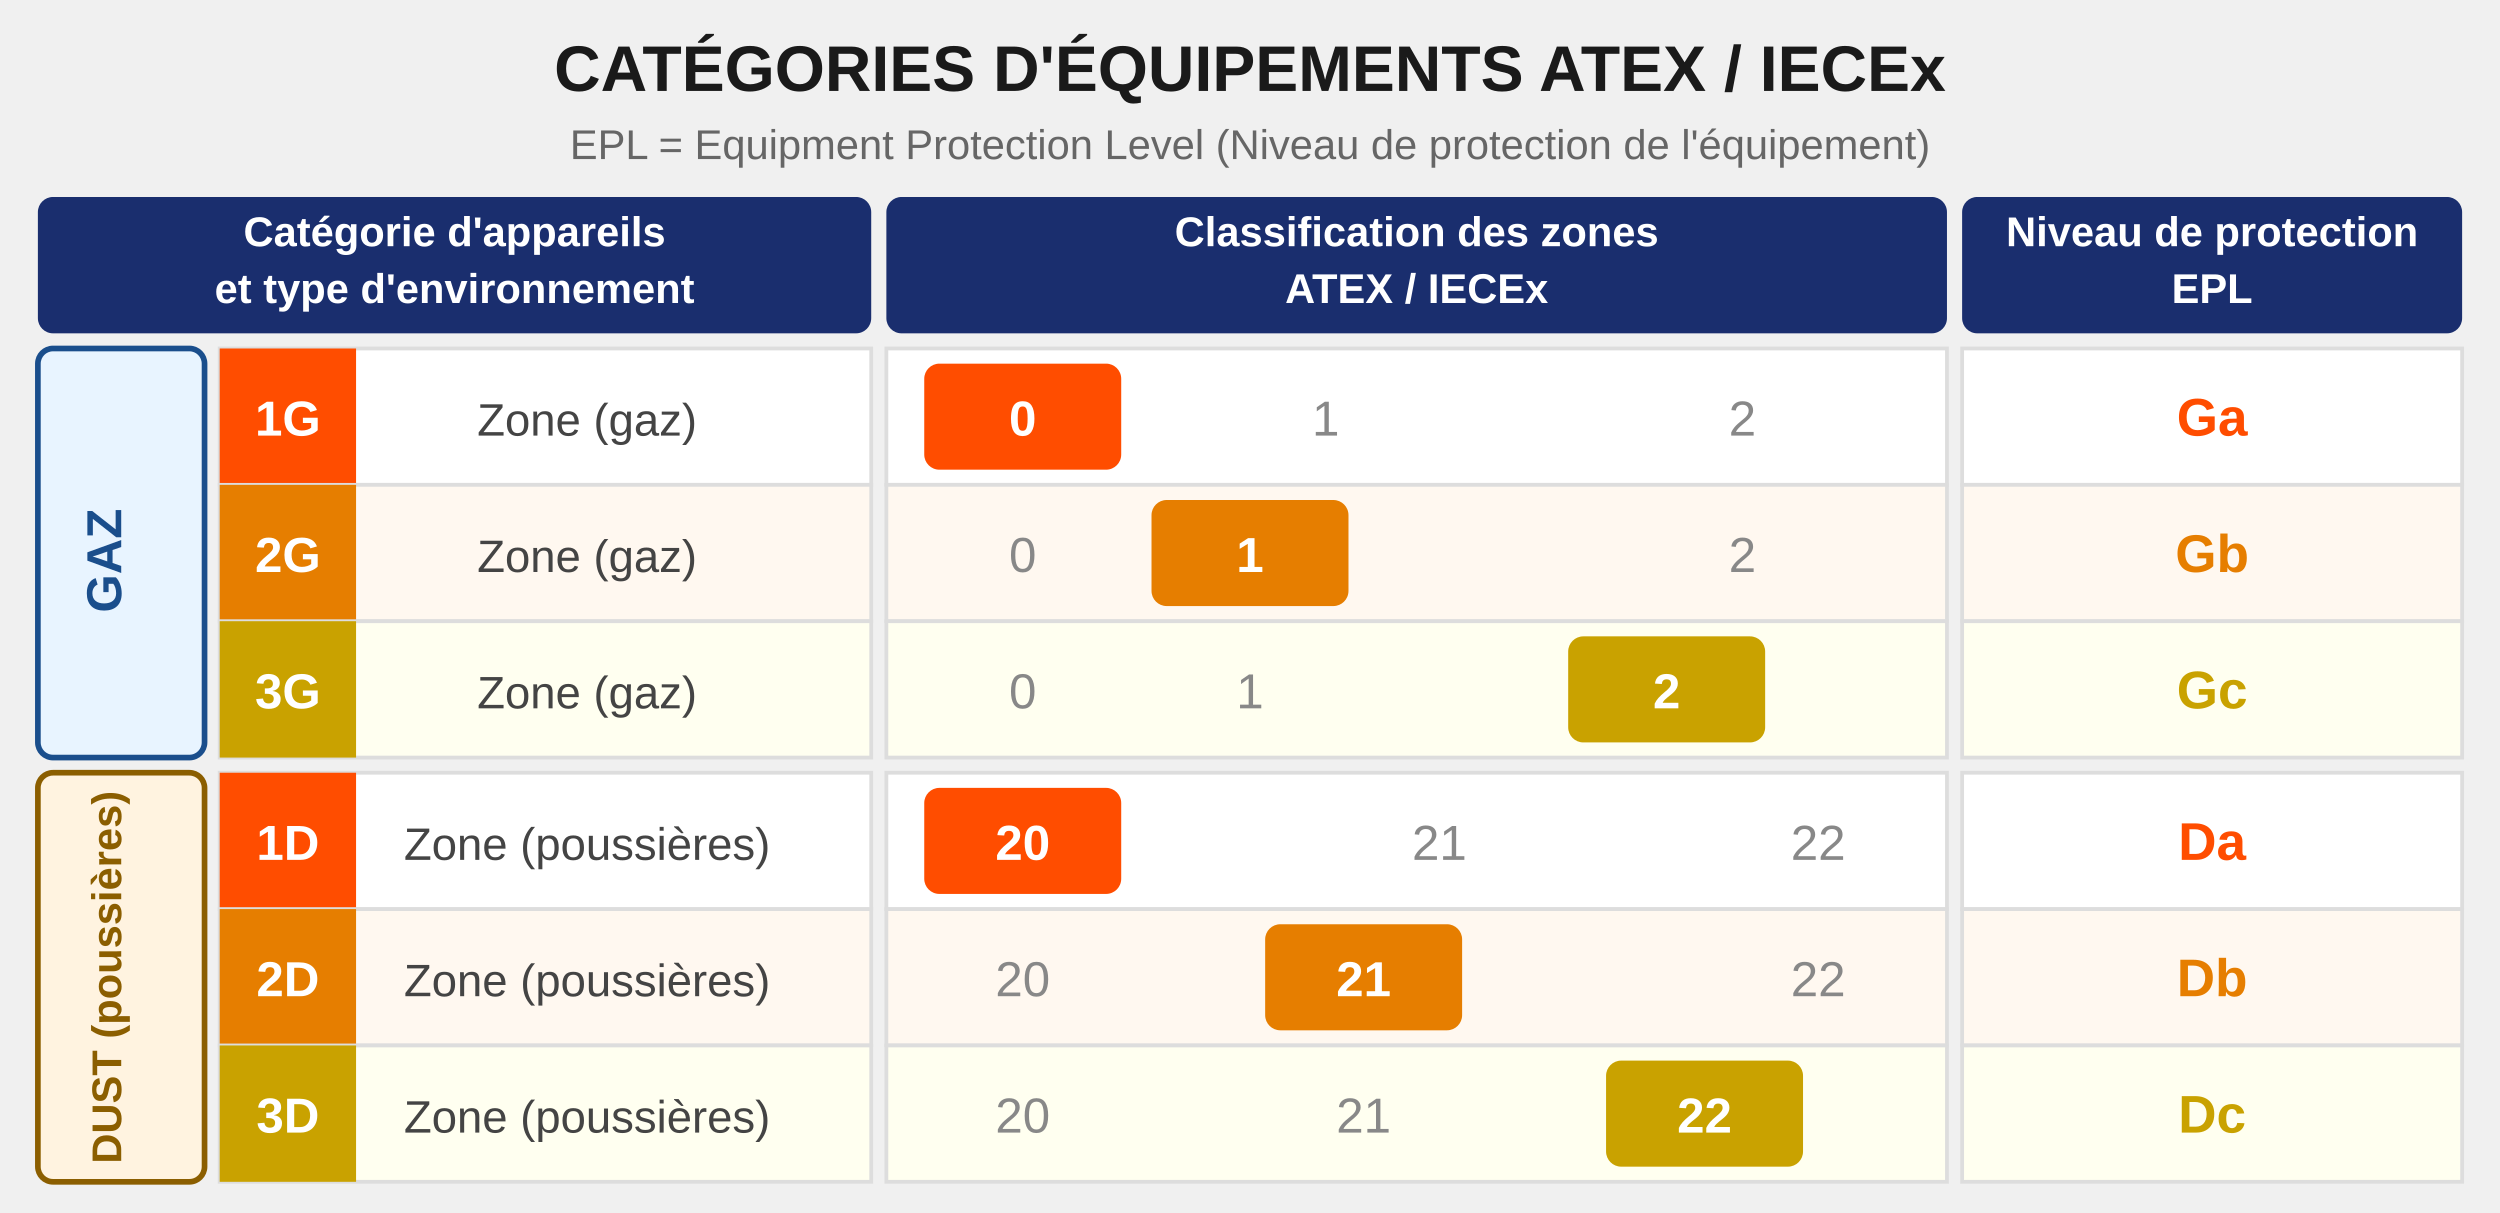
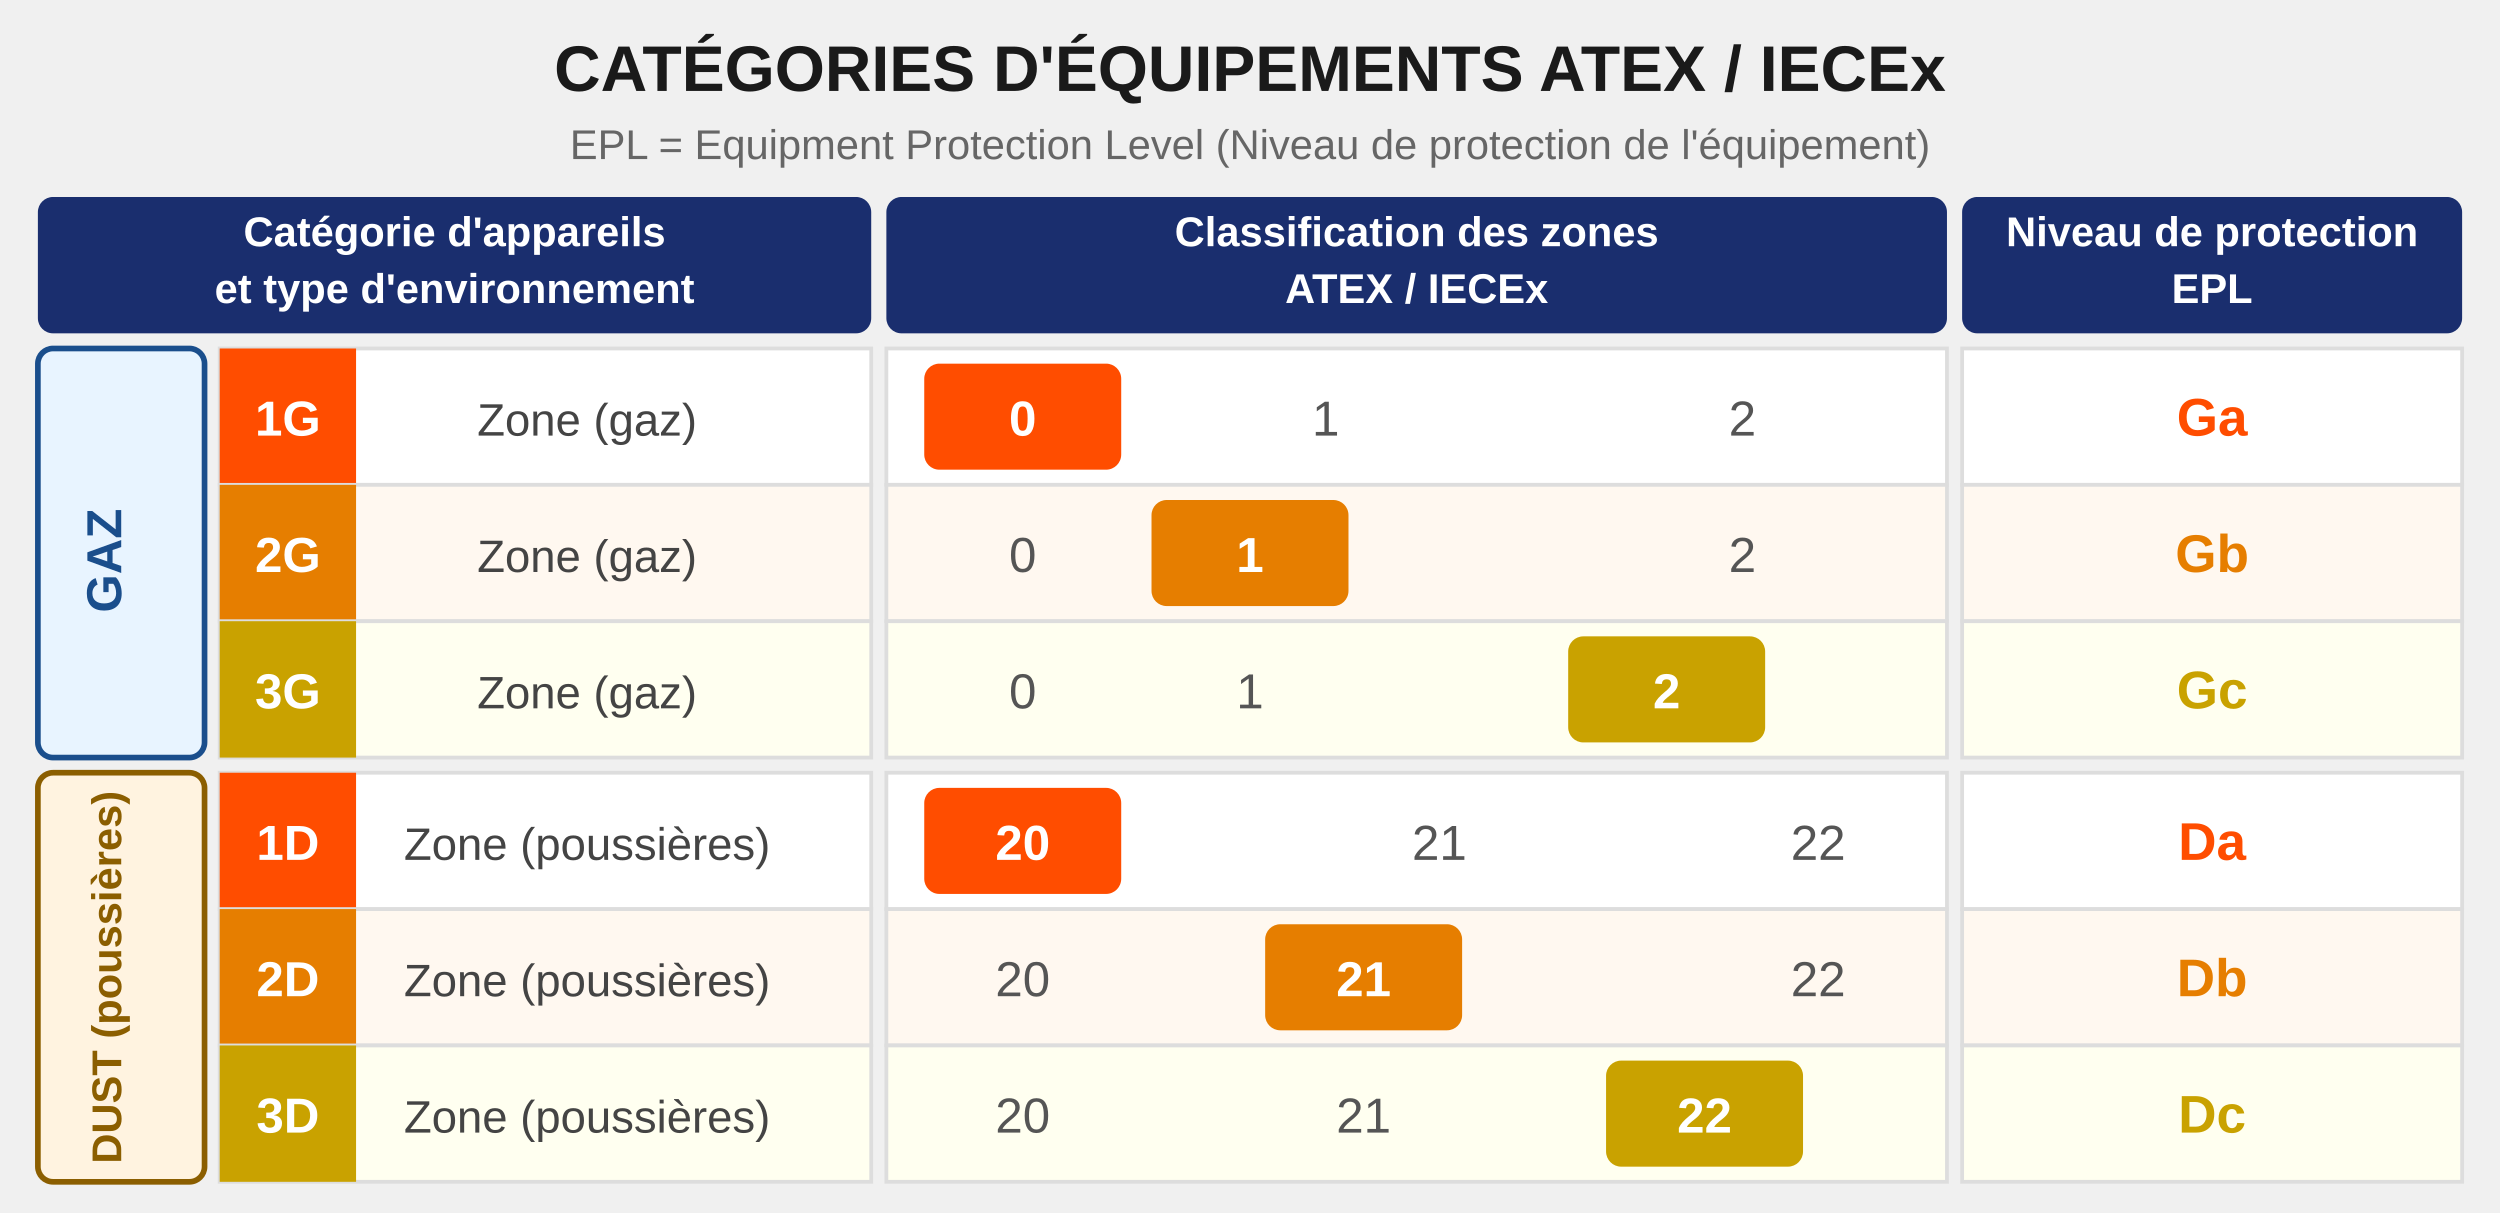
<svg xmlns="http://www.w3.org/2000/svg" viewBox="0 0 660 320" font-family="Arial, sans-serif">
  <text x="330" y="24" text-anchor="middle" font-size="17" font-weight="900" fill="#1a1a1a">CATÉGORIES D'ÉQUIPEMENTS ATEX / IECEx</text>
  <text x="330" y="42" text-anchor="middle" font-size="11" fill="#666">EPL = Equipment Protection Level (Niveau de protection de l'équipement)</text>
  <rect x="10" y="52" width="220" height="36" rx="4" fill="#1a2e6e" />
  <text x="120" y="65" text-anchor="middle" font-size="11" font-weight="700" fill="#fff">Catégorie d'appareils</text>
  <text x="120" y="80" text-anchor="middle" font-size="11" font-weight="700" fill="#fff">et type d'environnement</text>
  <rect x="234" y="52" width="280" height="36" rx="4" fill="#1a2e6e" />
  <text x="374" y="65" text-anchor="middle" font-size="11" font-weight="700" fill="#fff">Classification des zones</text>
  <text x="374" y="80" text-anchor="middle" font-size="11" font-weight="700" fill="#fff">ATEX / IECEx</text>
  <rect x="518" y="52" width="132" height="36" rx="4" fill="#1a2e6e" />
  <text x="584" y="65" text-anchor="middle" font-size="11" font-weight="700" fill="#fff">Niveau de protection</text>
  <text x="584" y="80" text-anchor="middle" font-size="11" font-weight="700" fill="#fff">EPL</text>
  <rect x="10" y="92" width="44" height="108" rx="4" fill="#e8f4ff" stroke="#1a4e8c" stroke-width="1.5" />
  <text x="32" y="148" text-anchor="middle" font-size="13" font-weight="900" fill="#1a4e8c" transform="rotate(-90,32,148)">GAZ</text>
  <rect x="58" y="92" width="172" height="36" fill="#fff" stroke="#ddd" stroke-width="1" />
  <rect x="58" y="92" width="36" height="36" fill="#ff4d00" />
  <text x="76" y="115" text-anchor="middle" font-size="13" font-weight="900" fill="#fff">1G</text>
  <text x="155" y="115" text-anchor="middle" font-size="12" fill="#444">Zone (gaz)</text>
  <rect x="234" y="92" width="280" height="36" fill="#fff" stroke="#ddd" stroke-width="1" />
  <rect x="244" y="96" width="52" height="28" rx="4" fill="#ff4d00" />
  <text x="270" y="115" text-anchor="middle" font-size="13" font-weight="900" fill="#fff">0</text>
-   <text x="350" y="115" text-anchor="middle" font-size="13" fill="#888">1</text>
-   <text x="460" y="115" text-anchor="middle" font-size="13" fill="#888">2</text>
+   <text x="350" y="115" text-anchor="middle" font-size="13" fill="#555">1</text>
+   <text x="460" y="115" text-anchor="middle" font-size="13" fill="#555">2</text>
  <rect x="518" y="92" width="132" height="36" fill="#fff" stroke="#ddd" stroke-width="1" />
  <text x="584" y="115" text-anchor="middle" font-size="14" font-weight="800" fill="#ff4d00">Ga</text>
  <rect x="58" y="128" width="172" height="36" fill="#fff8f0" stroke="#ddd" stroke-width="1" />
  <rect x="58" y="128" width="36" height="36" fill="#e67e00" />
  <text x="76" y="151" text-anchor="middle" font-size="13" font-weight="900" fill="#fff">2G</text>
  <text x="155" y="151" text-anchor="middle" font-size="12" fill="#444">Zone (gaz)</text>
  <rect x="234" y="128" width="280" height="36" fill="#fff8f0" stroke="#ddd" stroke-width="1" />
-   <text x="270" y="151" text-anchor="middle" font-size="13" fill="#888">0</text>
+   <text x="270" y="151" text-anchor="middle" font-size="13" fill="#555">0</text>
  <rect x="304" y="132" width="52" height="28" rx="4" fill="#e67e00" />
  <text x="330" y="151" text-anchor="middle" font-size="13" font-weight="900" fill="#fff">1</text>
-   <text x="460" y="151" text-anchor="middle" font-size="13" fill="#888">2</text>
+   <text x="460" y="151" text-anchor="middle" font-size="13" fill="#555">2</text>
  <rect x="518" y="128" width="132" height="36" fill="#fff8f0" stroke="#ddd" stroke-width="1" />
  <text x="584" y="151" text-anchor="middle" font-size="14" font-weight="800" fill="#e67e00">Gb</text>
  <rect x="58" y="164" width="172" height="36" fill="#fffff0" stroke="#ddd" stroke-width="1" />
  <rect x="58" y="164" width="36" height="36" fill="#c9a200" />
  <text x="76" y="187" text-anchor="middle" font-size="13" font-weight="900" fill="#fff">3G</text>
  <text x="155" y="187" text-anchor="middle" font-size="12" fill="#444">Zone (gaz)</text>
  <rect x="234" y="164" width="280" height="36" fill="#fffff0" stroke="#ddd" stroke-width="1" />
-   <text x="270" y="187" text-anchor="middle" font-size="13" fill="#888">0</text>
-   <text x="330" y="187" text-anchor="middle" font-size="13" fill="#888">1</text>
+   <text x="270" y="187" text-anchor="middle" font-size="13" fill="#555">0</text>
+   <text x="330" y="187" text-anchor="middle" font-size="13" fill="#555">1</text>
  <rect x="414" y="168" width="52" height="28" rx="4" fill="#c9a200" />
  <text x="440" y="187" text-anchor="middle" font-size="13" font-weight="900" fill="#fff">2</text>
  <rect x="518" y="164" width="132" height="36" fill="#fffff0" stroke="#ddd" stroke-width="1" />
  <text x="584" y="187" text-anchor="middle" font-size="14" font-weight="800" fill="#c9a200">Gc</text>
  <rect x="10" y="204" width="44" height="108" rx="4" fill="#fff3e0" stroke="#8b5e00" stroke-width="1.5" />
  <text x="32" y="258" text-anchor="middle" font-size="11" font-weight="900" fill="#8b5e00" transform="rotate(-90,32,258)">DUST (poussières)</text>
  <rect x="58" y="204" width="172" height="36" fill="#fff" stroke="#ddd" stroke-width="1" />
  <rect x="58" y="204" width="36" height="36" fill="#ff4d00" />
  <text x="76" y="227" text-anchor="middle" font-size="13" font-weight="900" fill="#fff">1D</text>
  <text x="155" y="227" text-anchor="middle" font-size="12" fill="#444">Zone (poussières)</text>
  <rect x="234" y="204" width="280" height="36" fill="#fff" stroke="#ddd" stroke-width="1" />
  <rect x="244" y="208" width="52" height="28" rx="4" fill="#ff4d00" />
  <text x="270" y="227" text-anchor="middle" font-size="13" font-weight="900" fill="#fff">20</text>
-   <text x="380" y="227" text-anchor="middle" font-size="13" fill="#888">21</text>
-   <text x="480" y="227" text-anchor="middle" font-size="13" fill="#888">22</text>
+   <text x="380" y="227" text-anchor="middle" font-size="13" fill="#555">21</text>
+   <text x="480" y="227" text-anchor="middle" font-size="13" fill="#555">22</text>
  <rect x="518" y="204" width="132" height="36" fill="#fff" stroke="#ddd" stroke-width="1" />
  <text x="584" y="227" text-anchor="middle" font-size="14" font-weight="800" fill="#ff4d00">Da</text>
  <rect x="58" y="240" width="172" height="36" fill="#fff8f0" stroke="#ddd" stroke-width="1" />
  <rect x="58" y="240" width="36" height="36" fill="#e67e00" />
  <text x="76" y="263" text-anchor="middle" font-size="13" font-weight="900" fill="#fff">2D</text>
  <text x="155" y="263" text-anchor="middle" font-size="12" fill="#444">Zone (poussières)</text>
  <rect x="234" y="240" width="280" height="36" fill="#fff8f0" stroke="#ddd" stroke-width="1" />
-   <text x="270" y="263" text-anchor="middle" font-size="13" fill="#888">20</text>
+   <text x="270" y="263" text-anchor="middle" font-size="13" fill="#555">20</text>
  <rect x="334" y="244" width="52" height="28" rx="4" fill="#e67e00" />
  <text x="360" y="263" text-anchor="middle" font-size="13" font-weight="900" fill="#fff">21</text>
-   <text x="480" y="263" text-anchor="middle" font-size="13" fill="#888">22</text>
+   <text x="480" y="263" text-anchor="middle" font-size="13" fill="#555">22</text>
  <rect x="518" y="240" width="132" height="36" fill="#fff8f0" stroke="#ddd" stroke-width="1" />
  <text x="584" y="263" text-anchor="middle" font-size="14" font-weight="800" fill="#e67e00">Db</text>
  <rect x="58" y="276" width="172" height="36" fill="#fffff0" stroke="#ddd" stroke-width="1" />
  <rect x="58" y="276" width="36" height="36" fill="#c9a200" />
  <text x="76" y="299" text-anchor="middle" font-size="13" font-weight="900" fill="#fff">3D</text>
  <text x="155" y="299" text-anchor="middle" font-size="12" fill="#444">Zone (poussières)</text>
  <rect x="234" y="276" width="280" height="36" fill="#fffff0" stroke="#ddd" stroke-width="1" />
-   <text x="270" y="299" text-anchor="middle" font-size="13" fill="#888">20</text>
-   <text x="360" y="299" text-anchor="middle" font-size="13" fill="#888">21</text>
+   <text x="270" y="299" text-anchor="middle" font-size="13" fill="#555">20</text>
+   <text x="360" y="299" text-anchor="middle" font-size="13" fill="#555">21</text>
  <rect x="424" y="280" width="52" height="28" rx="4" fill="#c9a200" />
  <text x="450" y="299" text-anchor="middle" font-size="13" font-weight="900" fill="#fff">22</text>
  <rect x="518" y="276" width="132" height="36" fill="#fffff0" stroke="#ddd" stroke-width="1" />
  <text x="584" y="299" text-anchor="middle" font-size="14" font-weight="800" fill="#c9a200">Dc</text>
</svg>
